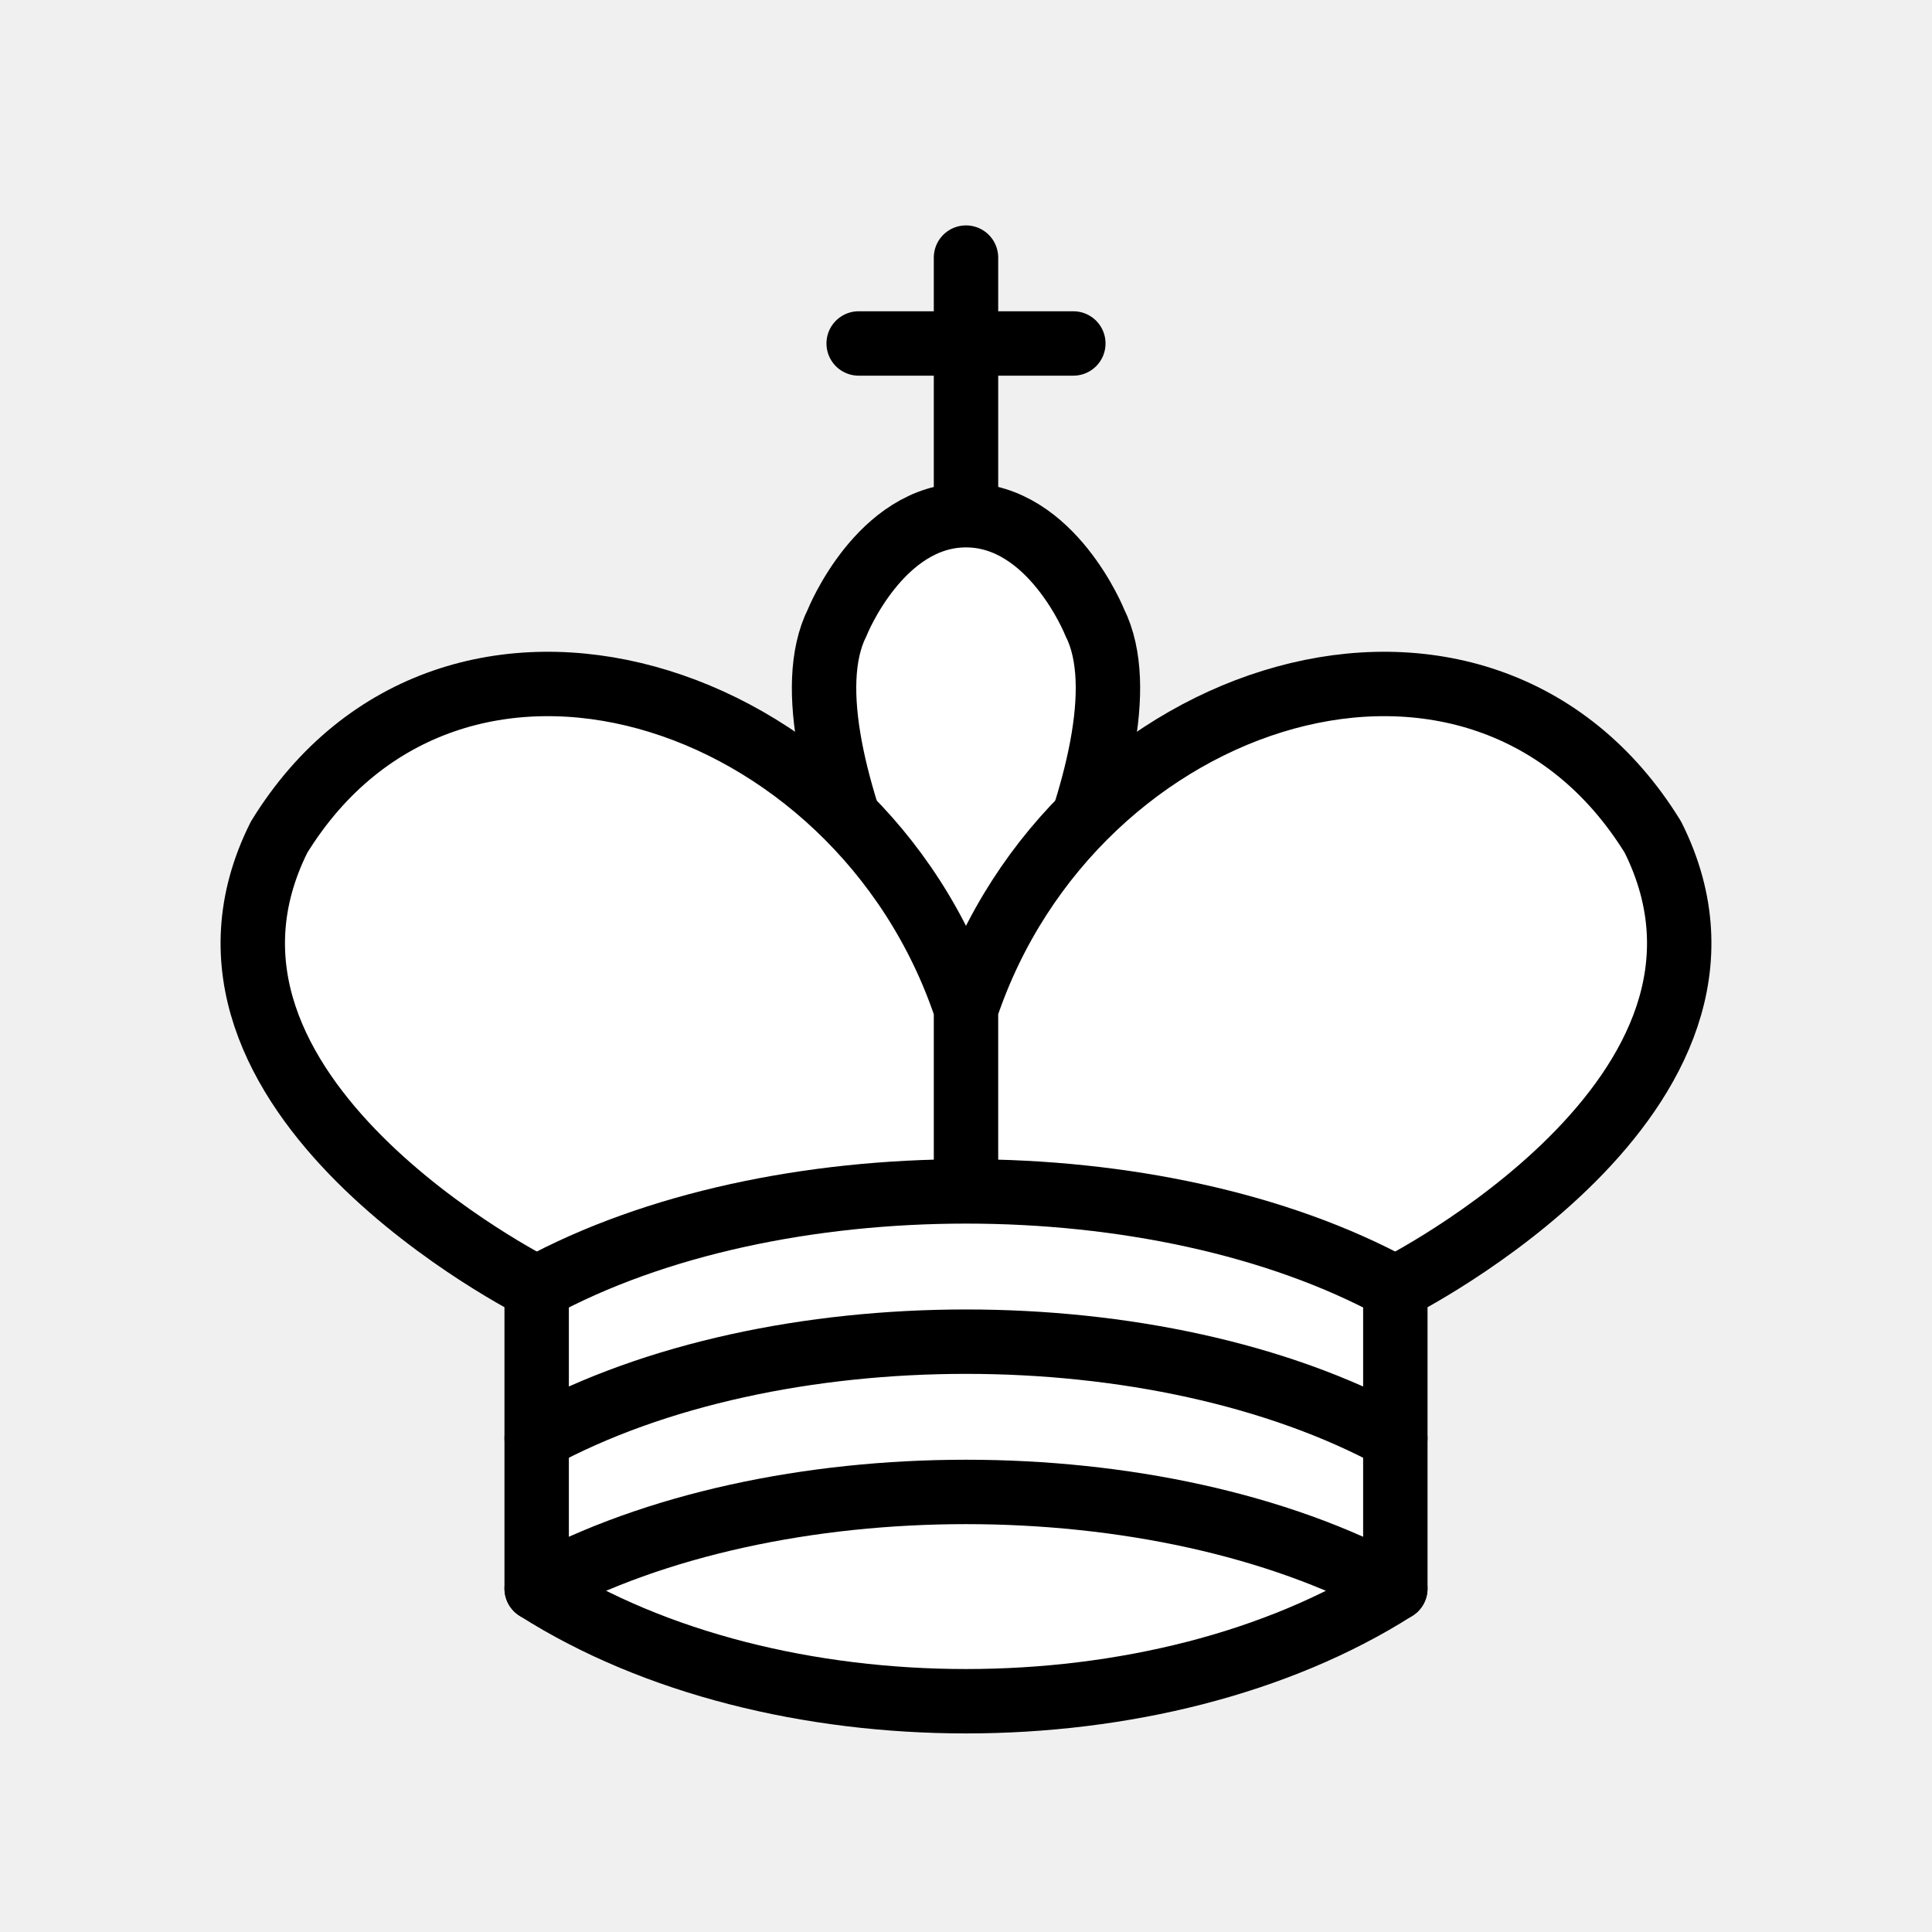
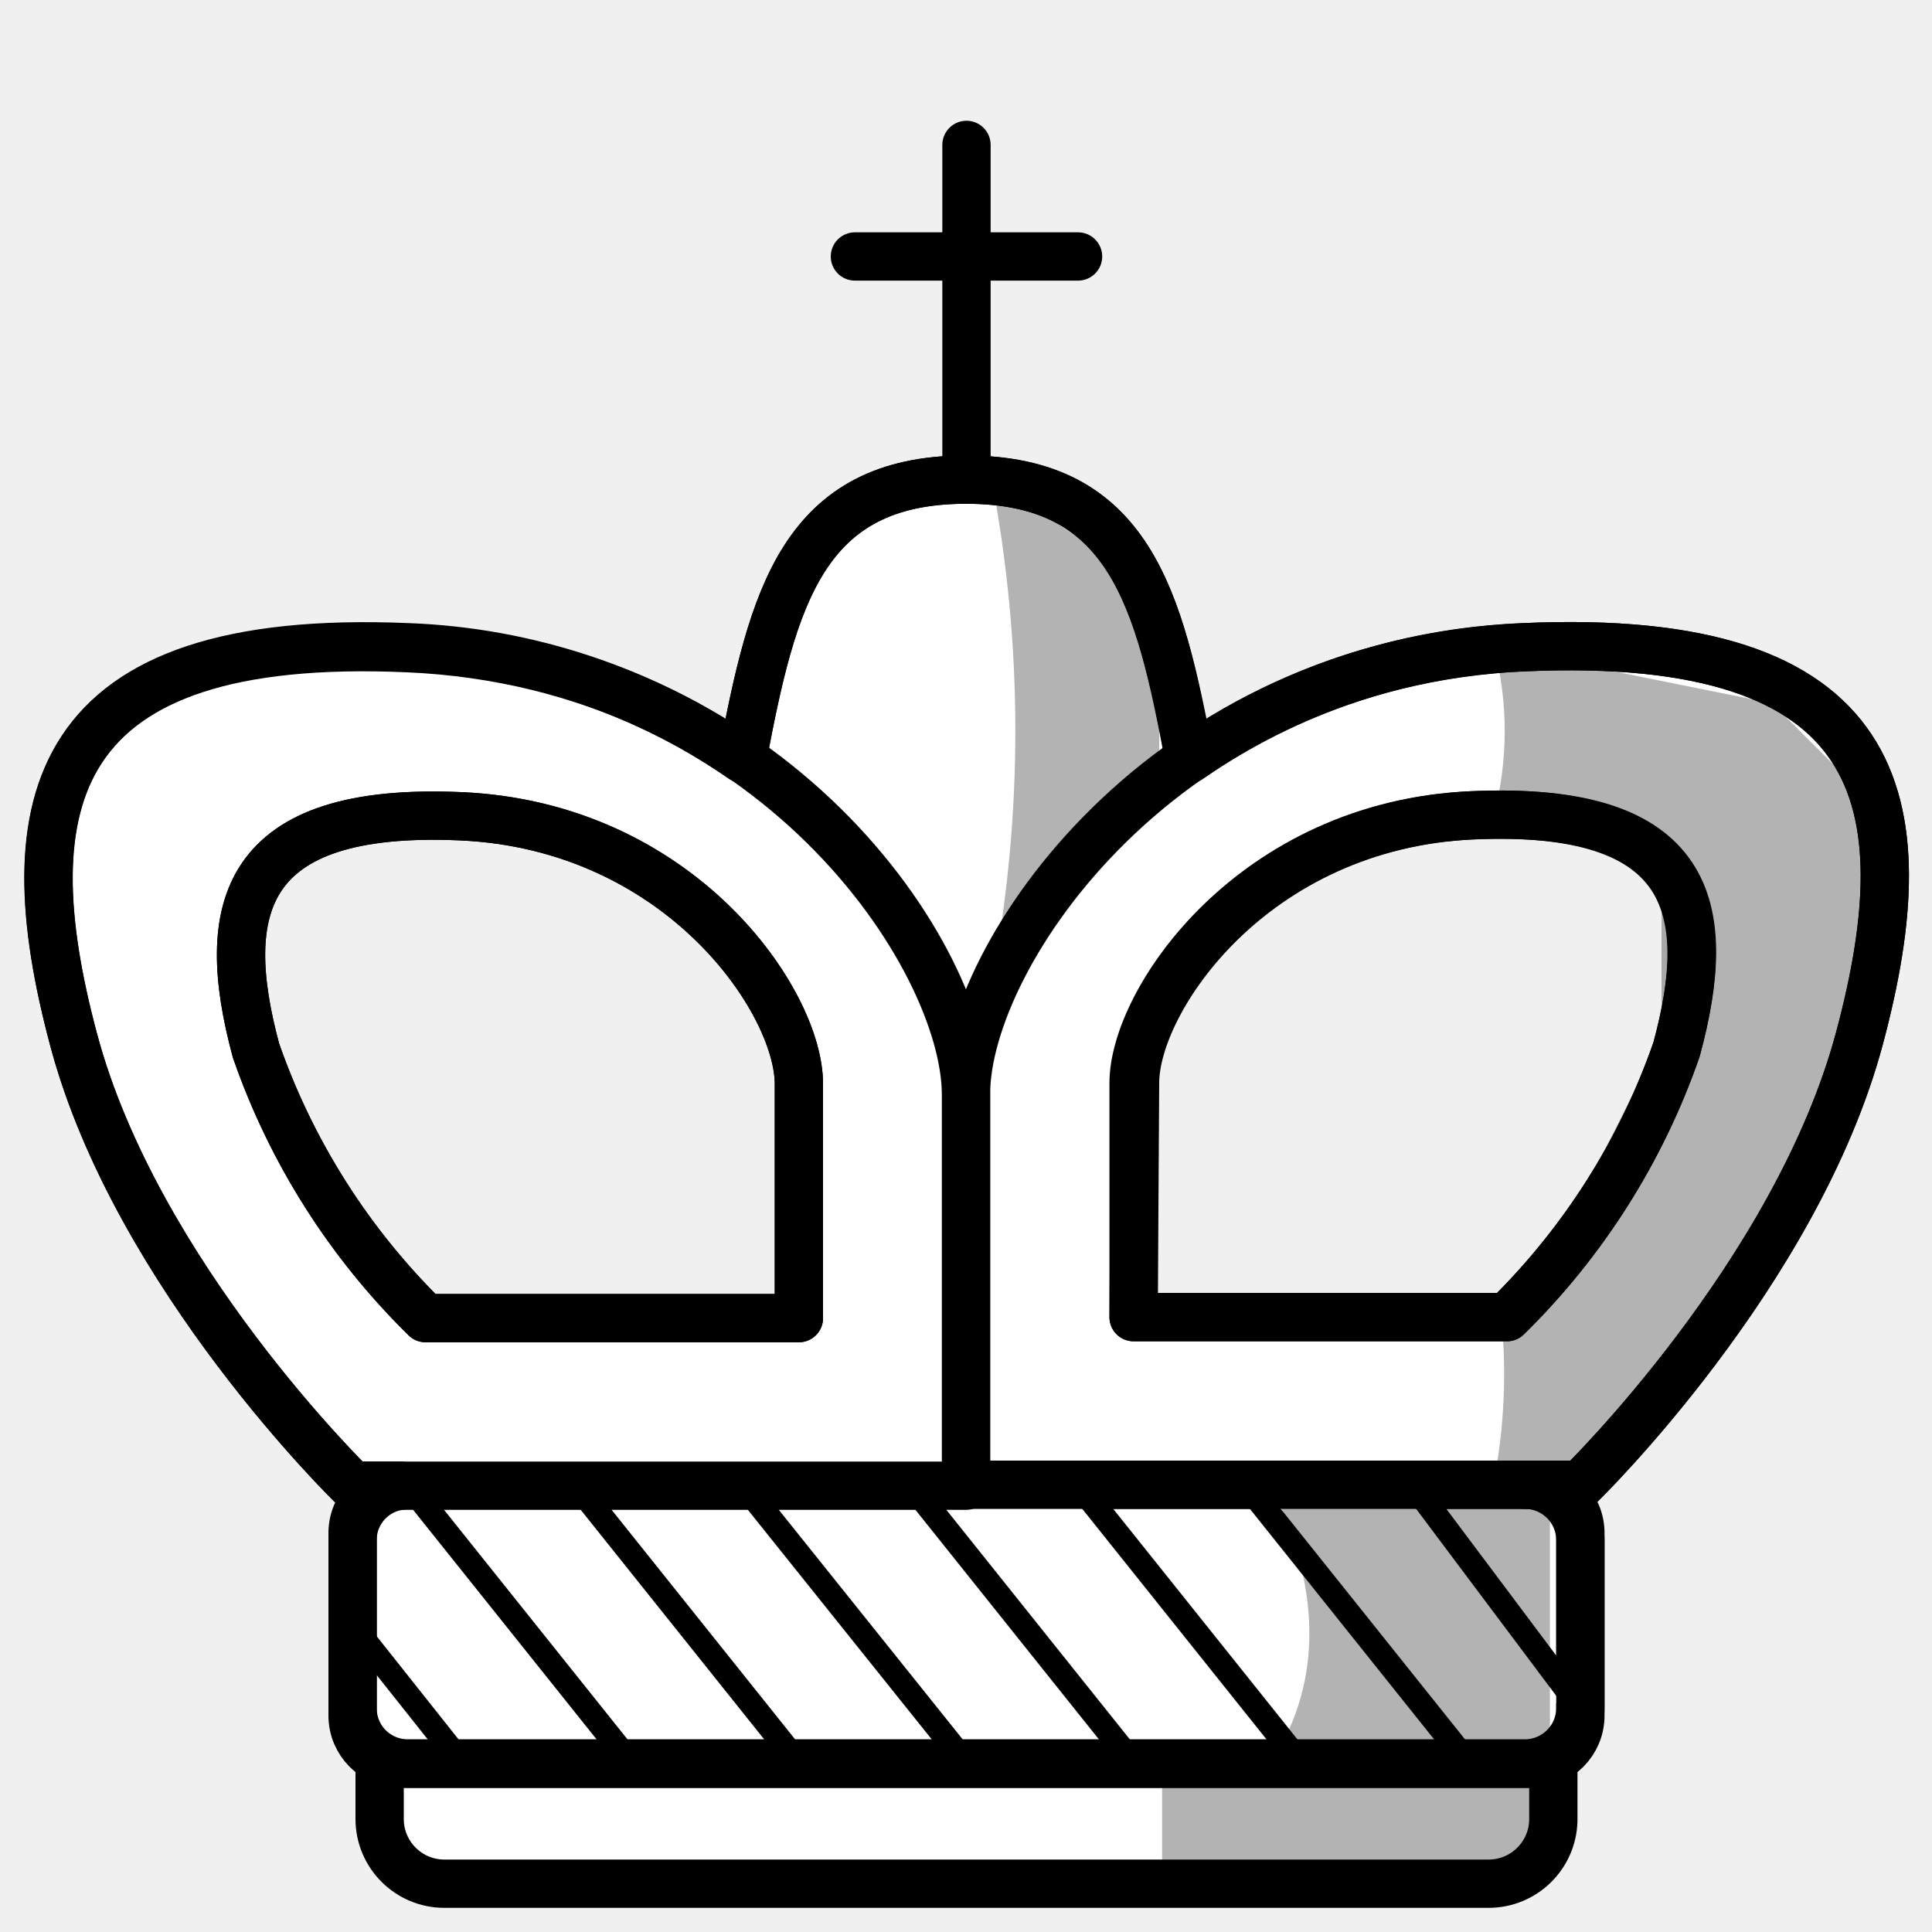
- <svg xmlns="http://www.w3.org/2000/svg" version="1.1" width="45" height="45">
-   <g style="fill:none; fill-opacity:1; fill-rule:evenodd; stroke:#000000; stroke-width:1.5; stroke-linecap:round;stroke-linejoin:round;stroke-miterlimit:4; stroke-dasharray:none; stroke-opacity:1;">
-     <path d="M 22.5,11.63 L 22.5,6" style="fill:none; stroke:#000000; stroke-linejoin:miter;" />
-     <path d="M 20,8 L 25,8" style="fill:none; stroke:#000000; stroke-linejoin:miter;" />
-     <path d="M 22.5,25 C 22.5,25 27,17.5 25.5,14.5 C 25.5,14.5 24.5,12 22.5,12 C 20.5,12 19.5,14.5 19.5,14.5 C 18,17.5 22.5,25 22.5,25" style="fill:#ffffff; stroke:#000000; stroke-linecap:butt; stroke-linejoin:miter;" />
-     <path d="M 12.5,37 C 18,40.5 27,40.5 32.5,37 L 32.5,30 C 32.5,30 41.5,25.5 38.5,19.5 C 34.5,13 25,16 22.5,23.5 L 22.5,27 L 22.5,23.5 C 20,16 10.5,13 6.5,19.5 C 3.5,25.5 12.5,30 12.5,30 L 12.5,37" style="fill:#ffffff; stroke:#000000;" />
-     <path d="M 12.5,30 C 18,27 27,27 32.5,30" style="fill:none; stroke:#000000;" />
-     <path d="M 12.5,33.5 C 18,30.5 27,30.5 32.5,33.5" style="fill:none; stroke:#000000;" />
-     <path d="M 12.5,37 C 18,34 27,34 32.5,37" style="fill:none; stroke:#000000;" />
-   </g>
+ <svg xmlns="http://www.w3.org/2000/svg" id="Calque_1" data-name="Calque 1" viewBox="0 0 40 40">
+   <defs>
+     <style>.cls-1,.cls-2,.cls-3,.cls-4{fill:#fff;}.cls-1,.cls-2,.cls-3,.cls-4,.cls-6{stroke:#000;stroke-linecap:round;stroke-linejoin:round;}.cls-2,.cls-3{stroke-width:0.5px;}.cls-2,.cls-4,.cls-5{fill-rule:evenodd;}.cls-5,.cls-7{opacity:0.3;}.cls-6{fill:none;}</style>
+   </defs>
+   <path class="cls-1" d="M7.85,36H32.16a0,0,0,0,1,0,0v1.69A1.34,1.34,0,0,1,30.82,39H9.2a1.34,1.34,0,0,1-1.34-1.34V36a0,0,0,0,1,0,0Z" />
+   <rect class="cls-1" x="7.3" y="30.74" width="25.42" height="5.78" rx="1" />
+   <polyline class="cls-2" points="32.72 35.36 29.25 30.73 25.79 30.73 30.41 36.51 26.94 36.51 22.32 30.73 18.85 30.73 23.47 36.51 20.01 36.51 15.38 30.73 11.92 30.73 16.54 36.51 13.07 36.51 8.45 30.73" />
+   <line class="cls-3" x1="9.57" y1="36.51" x2="7.3" y2="33.65" />
+   <line class="cls-1" x1="20.01" y1="12.25" x2="20.01" y2="3" />
+   <line class="cls-1" x1="17.7" y1="5.31" x2="22.32" y2="5.31" />
+   <path class="cls-4" d="M20,26.11l-4.63-10.4C16,12.38,16.62,9.93,20,9.93s4,2.45,4.62,5.78Z" />
+   <path class="cls-4" d="M31.56,13.4C24.06,13.73,20,19.79,20,22.65v8.09H32.72s4.47-4.35,5.78-9.25S39.06,13.07,31.56,13.4Zm3.15,8.33a14.38,14.38,0,0,1-3.51,5.54H23.47V22.42c0-1.71,2.47-5.34,7-5.54S35.51,18.79,34.71,21.73Z" />
+   <path class="cls-4" d="M8.45,13.42C16,13.75,20,19.81,20,22.67v8.09H7.3s-4.48-4.35-5.78-9.25S1,13.09,8.45,13.42ZM5.3,21.75a14.38,14.38,0,0,0,3.51,5.54h7.73V22.44c0-1.71-2.46-5.34-7-5.54S4.51,18.82,5.3,21.75Z" />
+   <path class="cls-5" d="M20.53,9.93a27.75,27.75,0,0,1,0,10.4L24,15.71V12.25Z" />
+   <path class="cls-5" d="M30.93,13.4a6.84,6.84,0,0,1,0,3.47L34.4,18v3.47l-2.32,4.62-1,1.16a11.74,11.74,0,0,1-.16,3.47h2.31L36.71,25,39,19.18V16.87l-2.31-2.31Z" />
+   <path class="cls-6" d="M23.47,27.27H31.2a14.38,14.38,0,0,0,3.51-5.54c.8-2.94.35-5.05-4.21-4.85s-7,3.83-7,5.54Z" />
+   <path class="cls-6" d="M1.52,21.51c1.3,4.9,5.78,9.25,5.78,9.25h1a1.13,1.13,0,0,0-1,1.13v3.47a1.14,1.14,0,0,0,1.15,1.15H31.56a1.15,1.15,0,0,0,1.16-1.15V31.89a1.15,1.15,0,0,0-1.16-1.15h1.16s4.47-4.35,5.78-9.25.56-8.42-6.94-8.09a13,13,0,0,0-6.93,2.31C24,12.38,23.39,9.93,20,9.93s-4,2.45-4.63,5.78v0a13,13,0,0,0-6.94-2.31C1,13.09.21,16.62,1.52,21.51Z" />
+   <path class="cls-6" d="M5.3,21.75a14.38,14.38,0,0,0,3.51,5.54h7.73V22.44c0-1.71-2.46-5.34-7-5.54S4.51,18.82,5.3,21.75Z" />
+   <path class="cls-5" d="M32.09,36.51H26.31c1.13-1.77,1-3.72,0-5.77h5.78Z" />
+   <rect class="cls-7" x="24.06" y="36.97" width="7.8" height="1.73" />
</svg>
